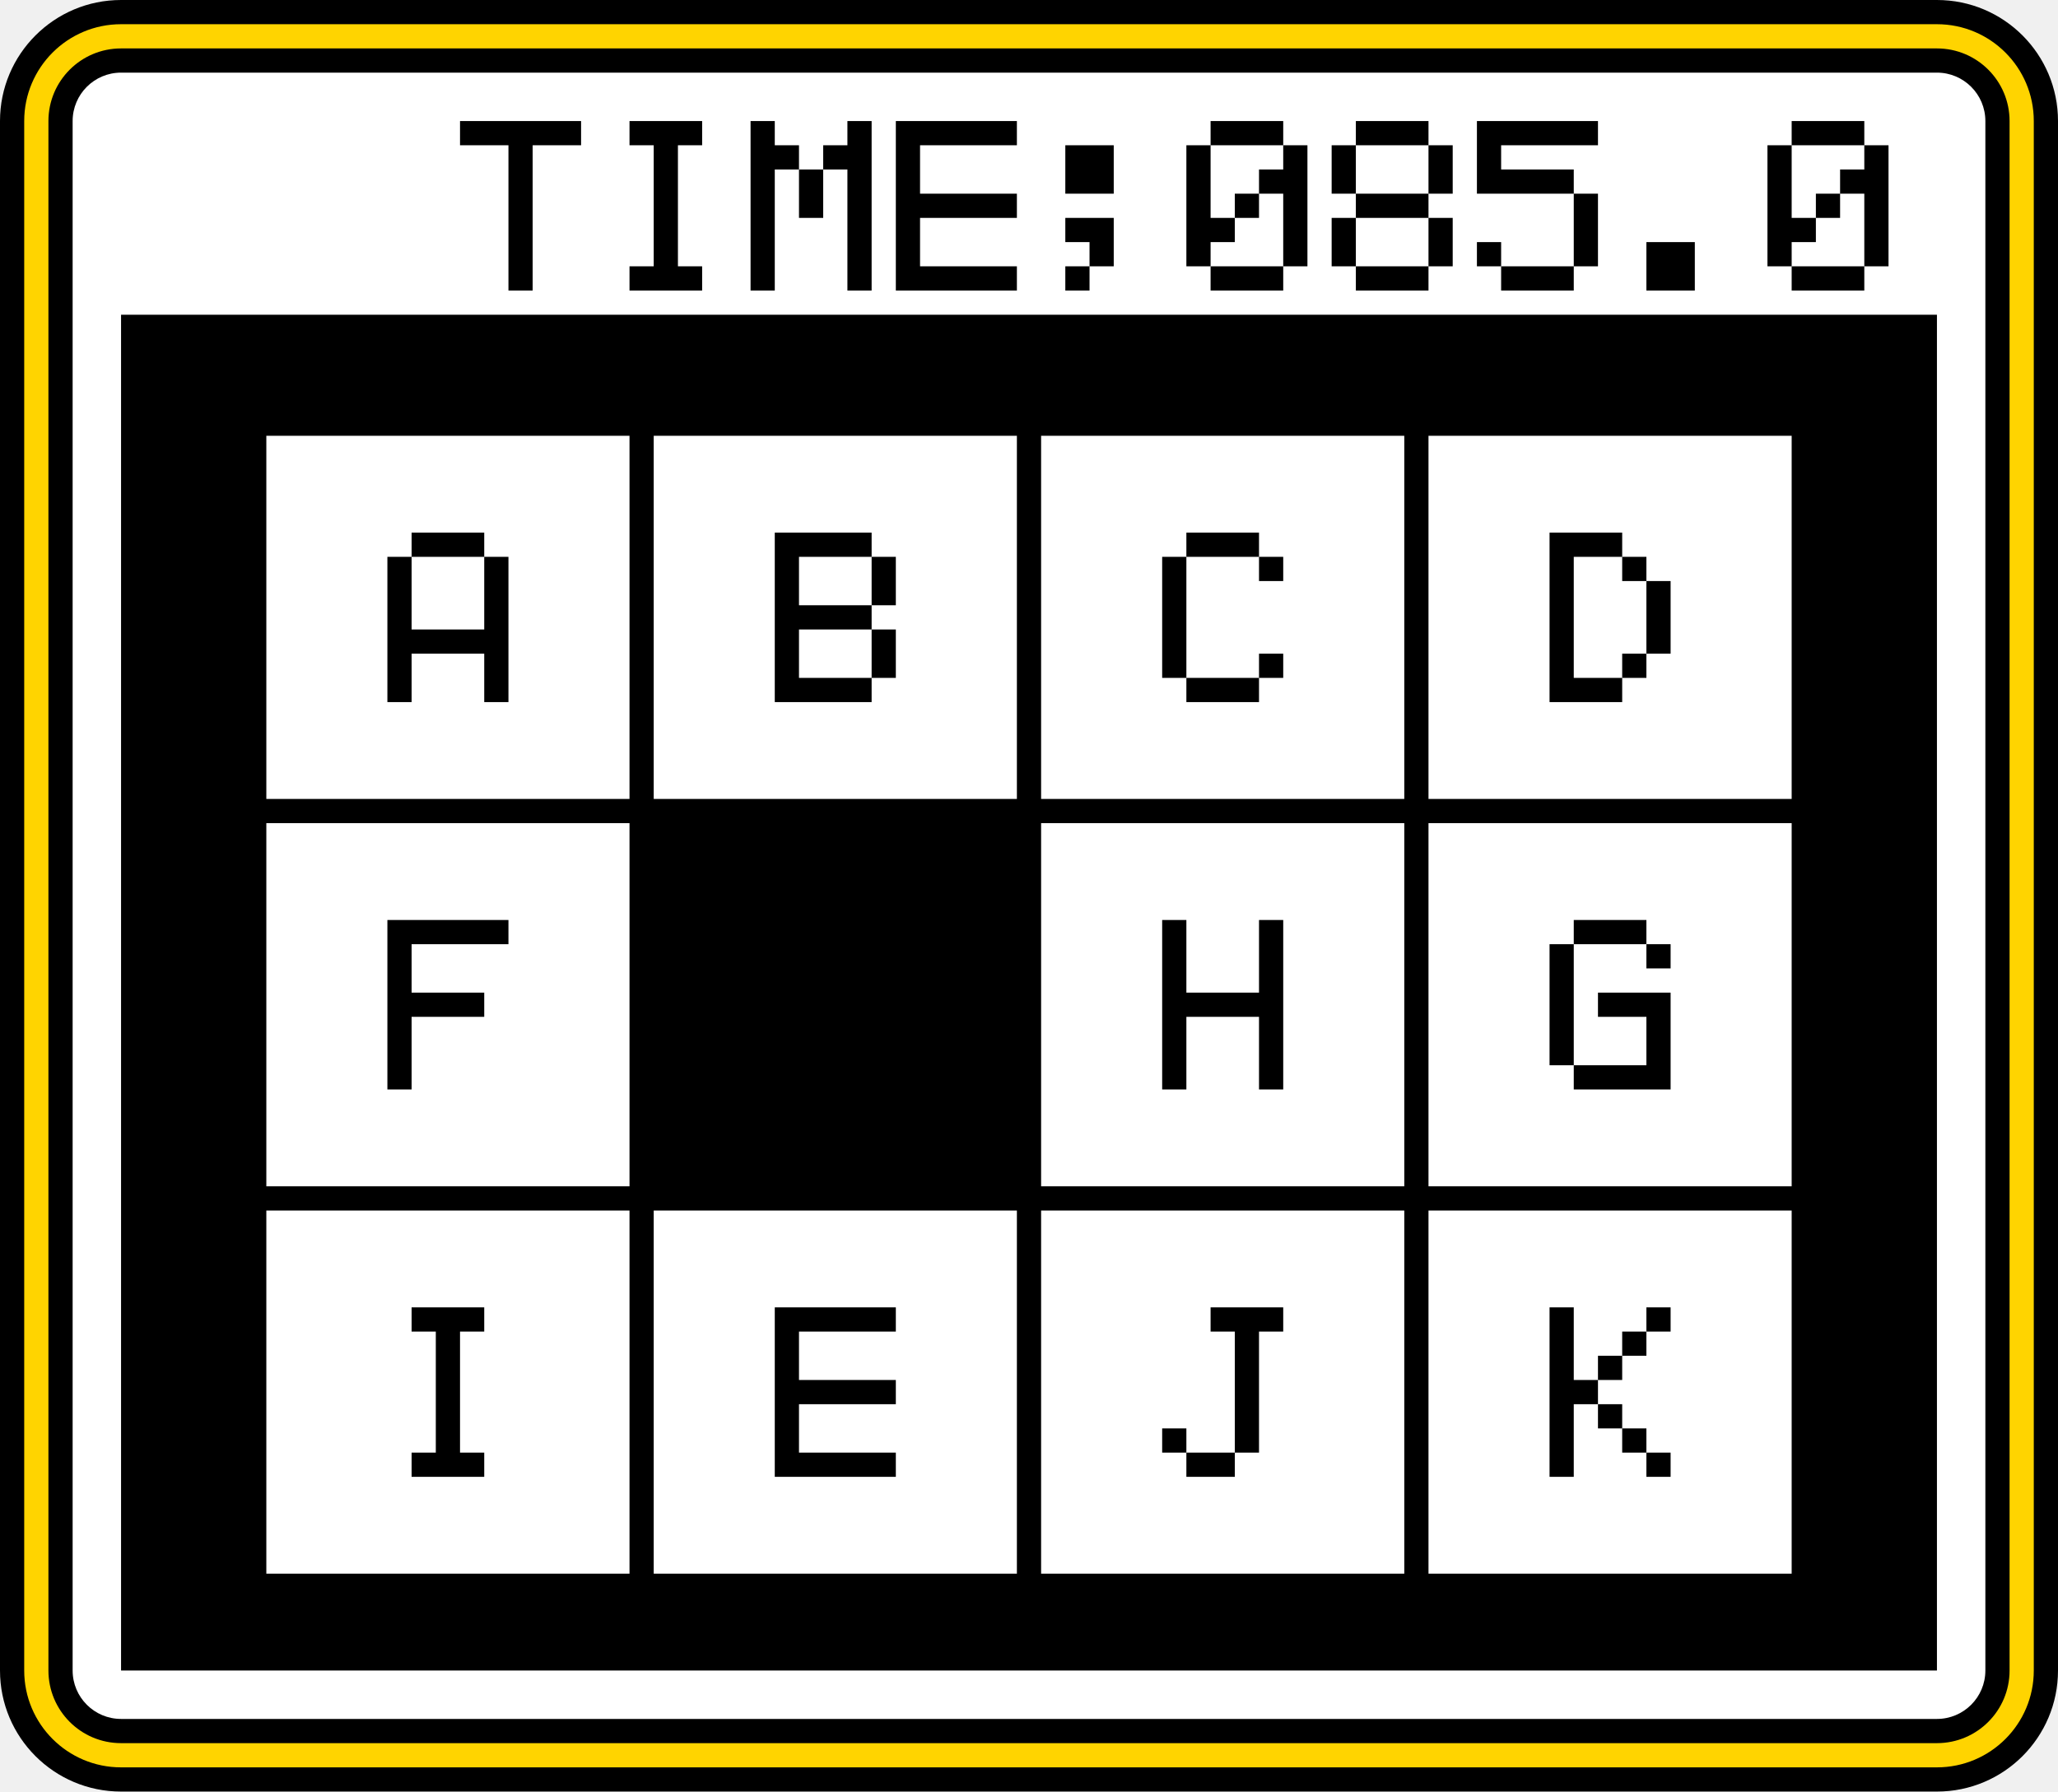
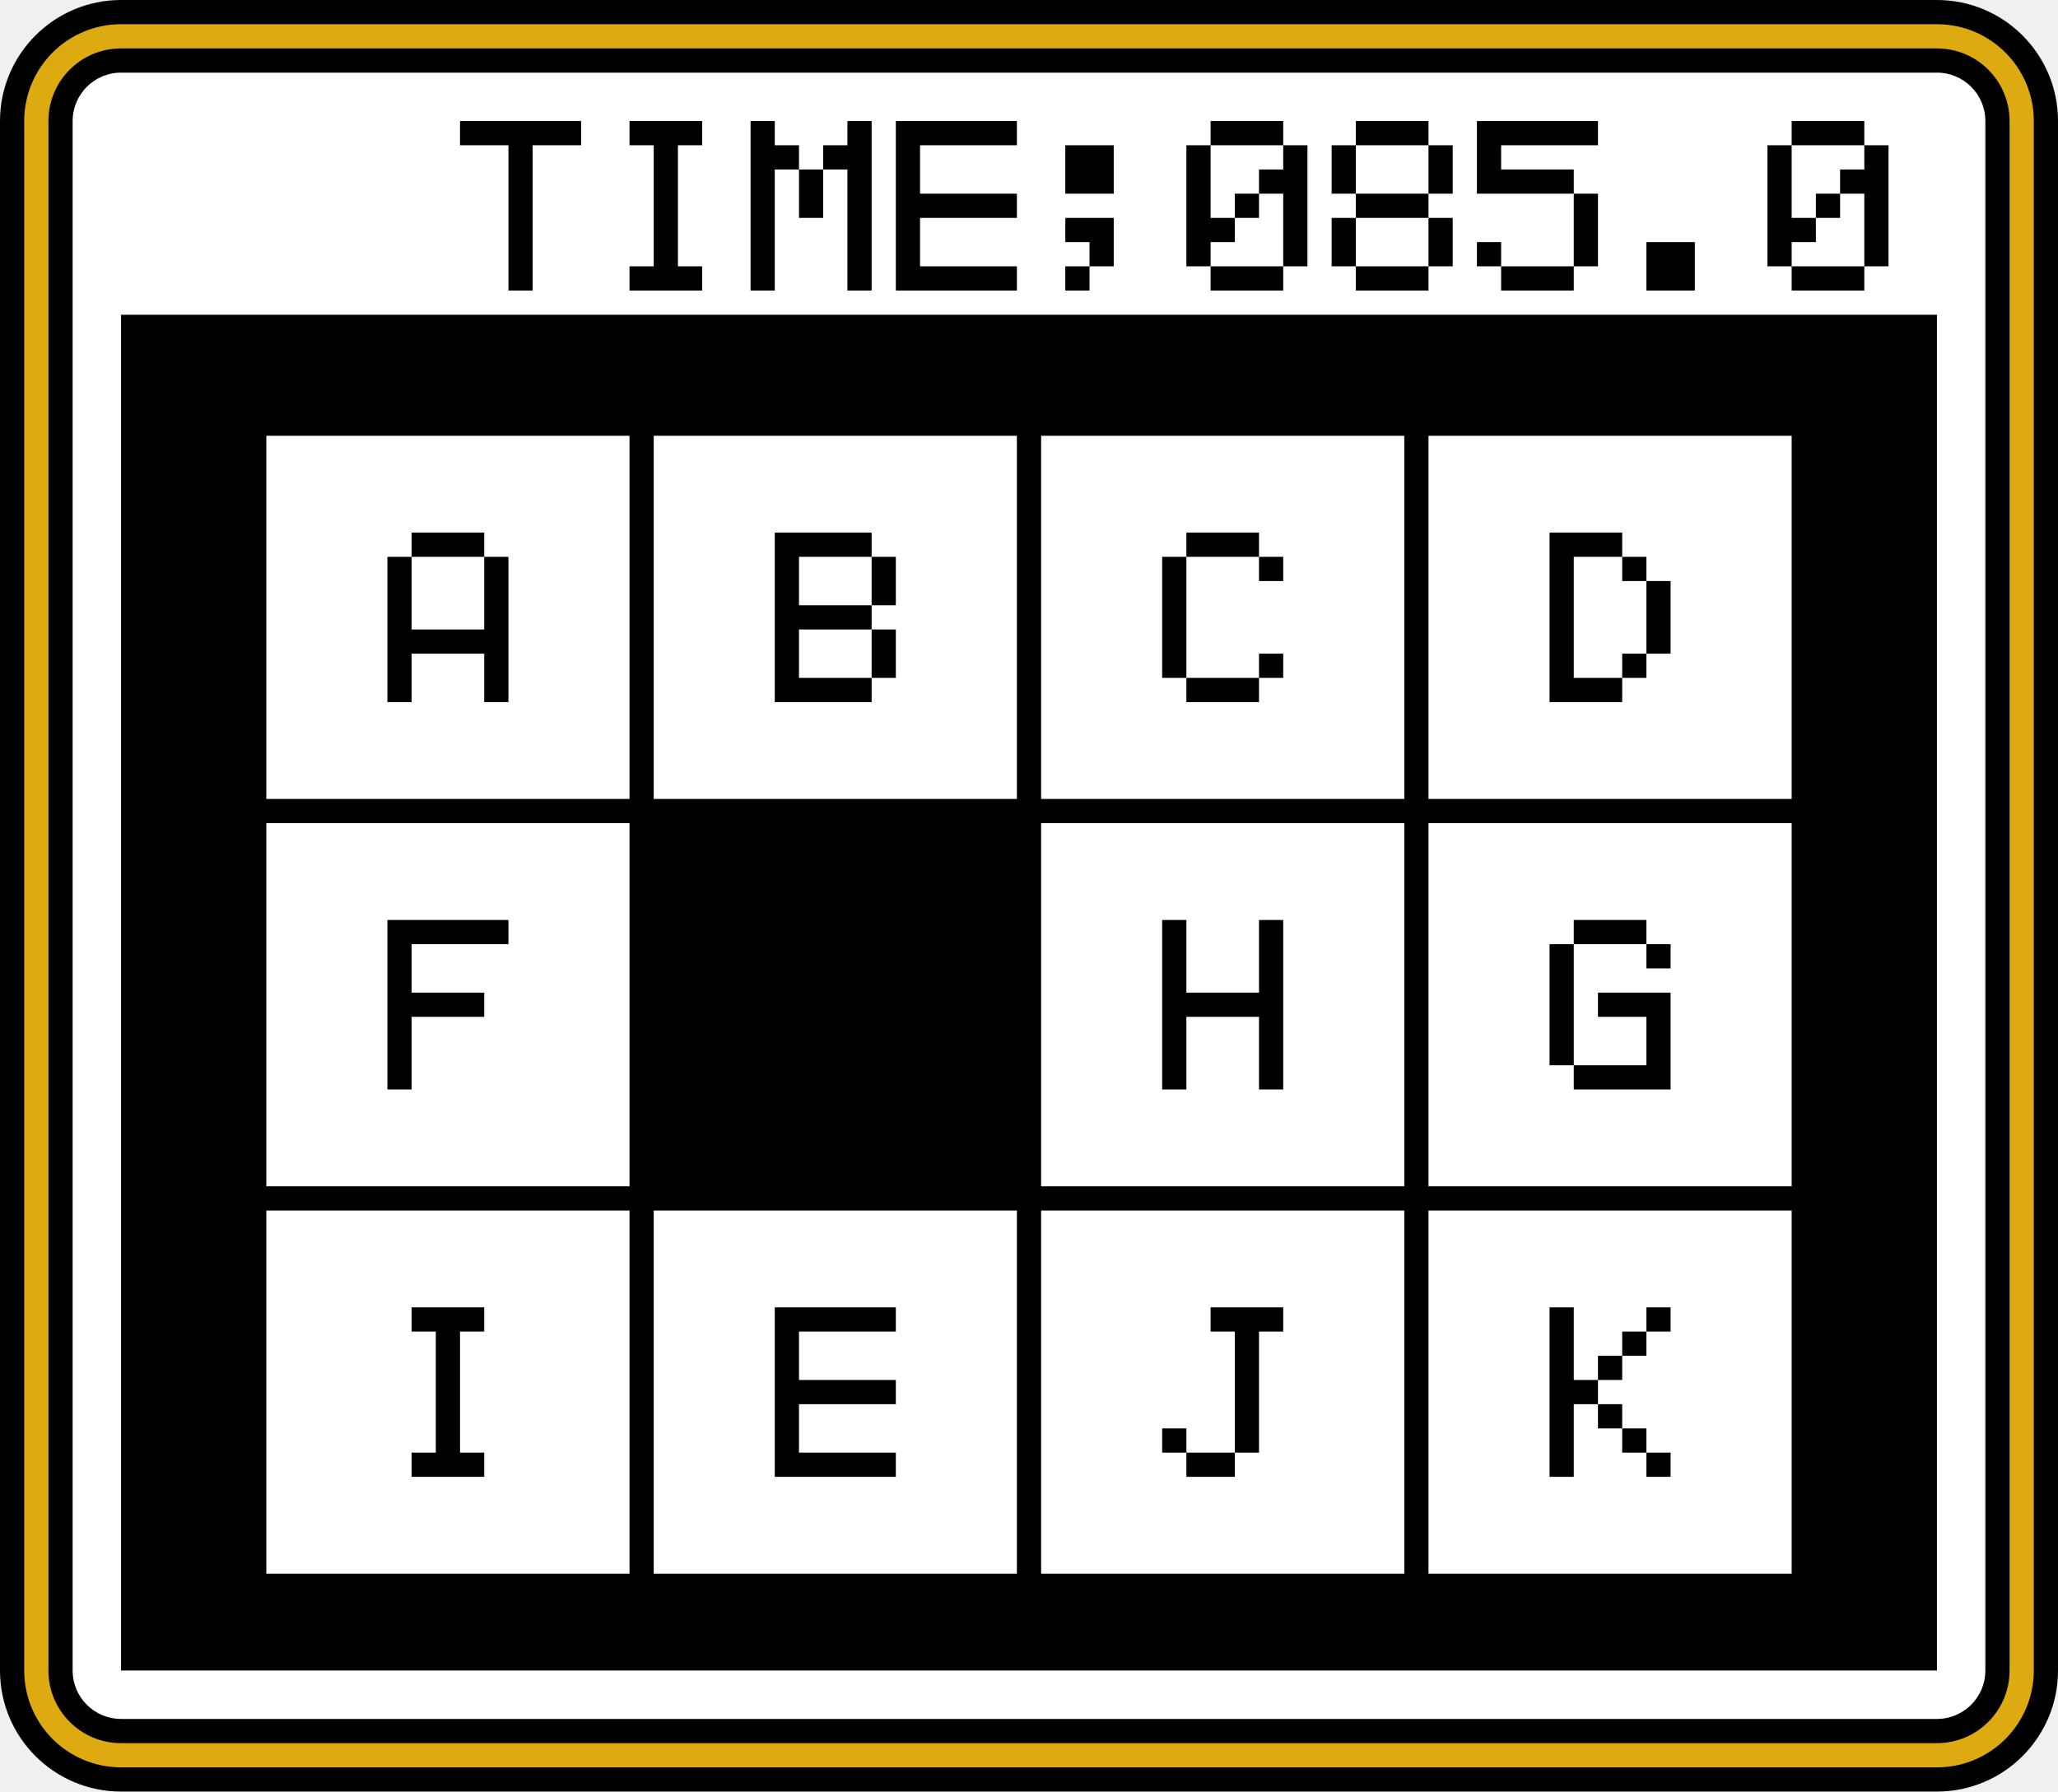
<svg xmlns="http://www.w3.org/2000/svg" width="100%" height="100%" viewBox="0 0 85 74">
  <style>
    .black { fill: black }
    .white { fill: white }
-     .yellow { fill: #ffd400 }
+     .yellow { fill: #da1 }
  </style>
  <path d="M80,0a5,5 0,0,1 5,5v64a5,5 0,0,1 -5,5h-75a5,5 0,0,1 -5,-5v-64a5,5 0,0,1 5,-5z" class="black" />
  <path d="M80,1a4,4 0,0,1 4,4v64a4,4 0,0,1 -4,4h-75a4,4 0,0,1 -4,-4v-64a4,4 0,0,1 4,-4z" class="yellow" />
  <path d="M80,2a3,3 0,0,1 3,3v64a3,3 0,0,1 -3,3h-75a3,3 0,0,1 -3,-3v-64a3,3 0,0,1 3,-3z" class="black" />
  <path d="M80,3a2,2 0,0,1 2,2v64a2,2 0,0,1 -2,2h-75a2,2 0,0,1 -2,-2v-64a2,2 0,0,1 2,-2z" class="white" />
  <path d="M5,13h75v56h-75zm6,5v15h15v-15zm16,0v15h15v-15zm16,0v15h15v-15zm16,0v15h15v-15zm-48,16v15h15v-15zm32,0v15h15v-15zm16,0v15h15v-15zm-48,16v15h15v-15zm16,0v15h15v-15zm16,0v15h15v-15zm16,0v15h15v-15z" class="black" />
  <path d="M17,22h3v1h1v6h-1v-2h-3v2h-1v-6h1zm0,1v3h3v-3z" class="black" />
  <path d="M32,22h4v1h1v2h-1v-2h-3v2h3v1h-3v2h3v-2h1v2h-1v1h-4z" class="black" />
  <path d="M49,22h3v1h1v1h-1v-1h-3v5h3v-1h1v1h-1v1h-3v-1h-1v-5h1z" class="black" />
  <path d="M64,22h3v1h1v1h1v3h-1v-3h-1v-1h-2v5h2v-1h1v1h-1v1h-3z" class="black" />
  <path d="M16,38h5v1h-4v2h3v1h-3v3h-1z" class="black" />
  <path d="M48,38h1v3h3v-3h1v7h-1v-3h-3v3h-1z" class="black" />
  <path d="M65,38h3v1h1v1h-1v-1h-3v5h3v-2h-2v-1h3v4h-4v-1h-1v-5h1z" class="black" />
  <path d="M17,54h3v1h-1v5h1v1h-3v-1h1v-5h-1z" class="black" />
  <path d="M32,54h5v1h-4v2h4v1h-4v2h4v1h-5z" class="black" />
  <path d="M50,54h3v1h-1v5h-1v1h-2v-1h-1v-1h1v1h2v-5h-1z" class="black" />
  <path d="M64,54h1v3h1v-1h1v-1h1v-1h1v1h-1v1h-1v1h-1v1h1v1h1v1h1v1h-1v-1h-1v-1h-1v-1h-1v3h-1z" class="black" />
  <path d="M19,5h5v1h-2v6h-1v-6h-2z" class="black" />
  <path d="M26,5h3v1h-1v5h1v1h-3v-1h1v-5h-1z" class="black" />
  <path d="M31,5h1v1h1v1h1v-1h1v-1h1v7h-1v-5h-1v2h-1v-2h-1v5h-1z" class="black" />
  <path d="M37,5h5v1h-4v2h4v1h-4v2h4v1h-5z" class="black" />
  <path d="M44,6h2v2h-2zm0,3h2v2h-1v1h-1v-1h1v-1h-1z" class="black" />
  <path d="M50,5h3v1h1v5h-1v1h-3v-1h-1v-5h1zm0,1v3h1v-1h1v-1h1v-1zm0,4v1h3v-3h-1v1h-1v1z" class="black" />
  <path d="M56,5h3v1h1v2h-1v1h1v2h-1v1h-3v-1h-1v-2h1v-1h-1v-2h1zm0,1v2h3v-2zm0,3v2h3v-2z" class="black" />
  <path d="M61,5h5v1h-4v1h3v1h1v3h-1v1h-3v-1h-1v-1h1v1h3v-3h-4z" class="black" />
  <path d="M68,10h2v2h-2z" class="black" />
  <path d="M74,5h3v1h1v5h-1v1h-3v-1h-1v-5h1zm0,1v3h1v-1h1v-1h1v-1zm0,4v1h3v-3h-1v1h-1v1z" class="black" />
</svg>
